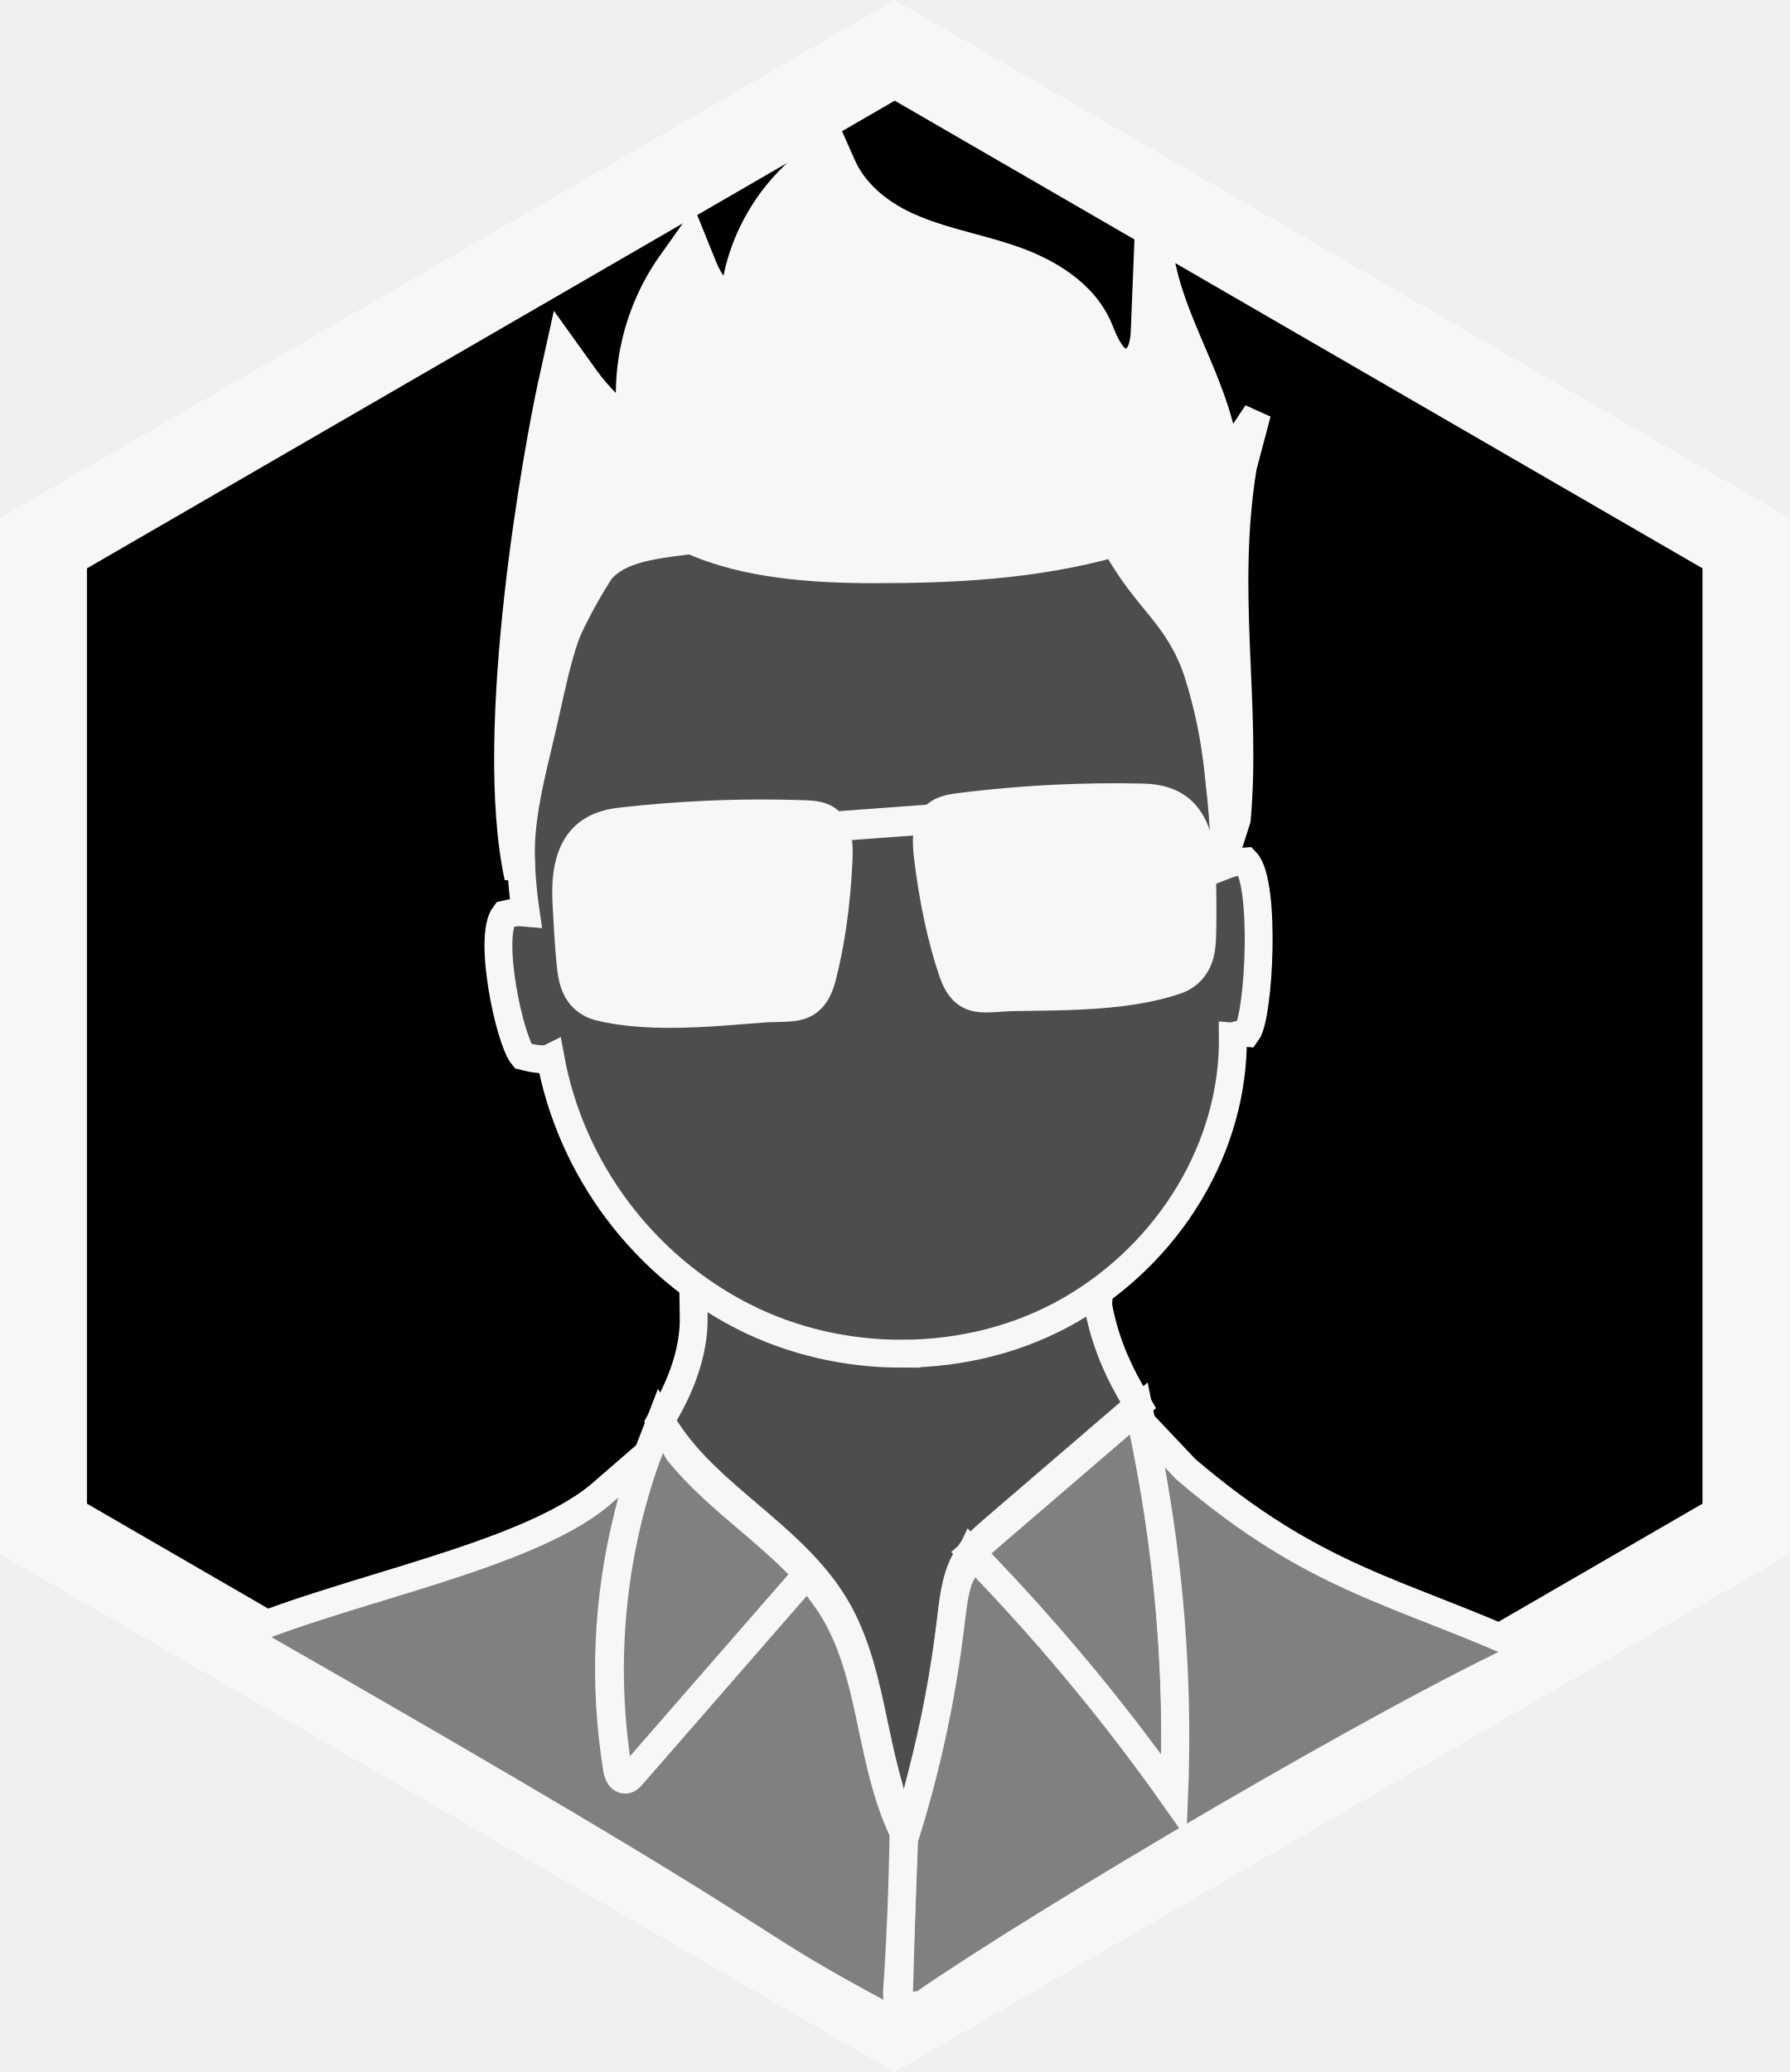
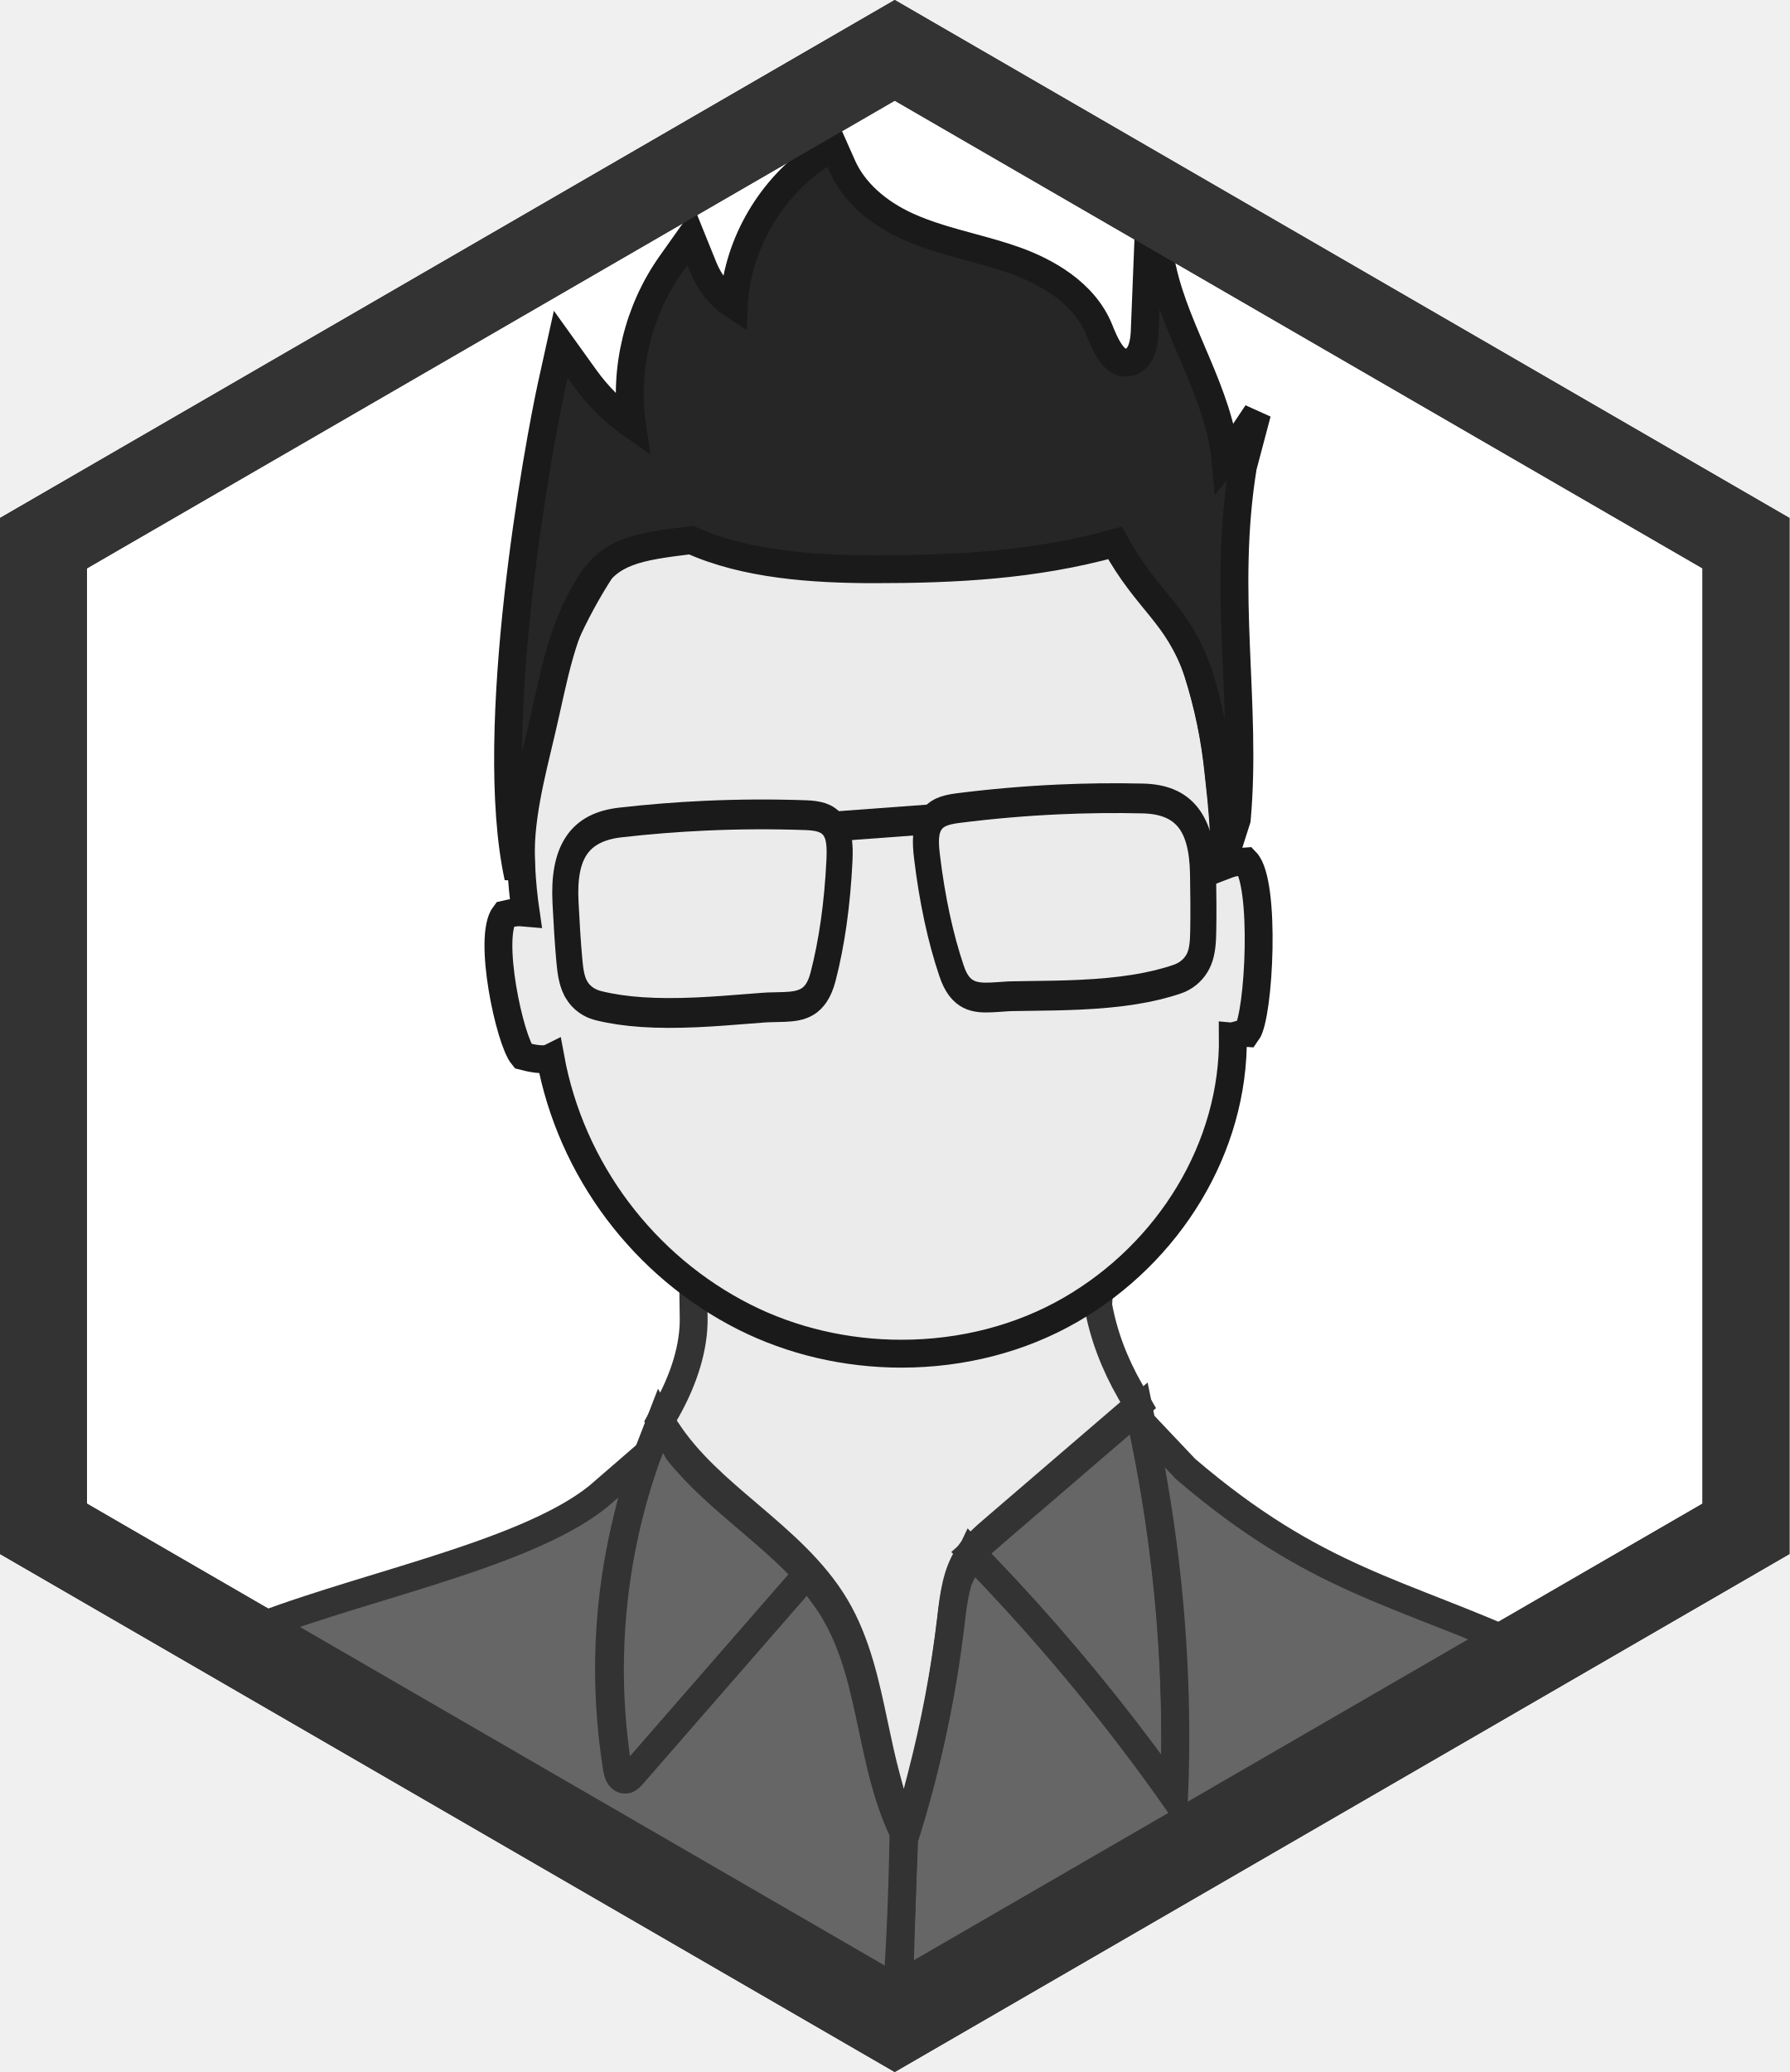
- <svg xmlns="http://www.w3.org/2000/svg" height="446.114pt" viewBox="-89 0 385.326 446.116" width="385.326pt" version="1.1" id="svg28">
+ <svg xmlns="http://www.w3.org/2000/svg" height="381.614pt" viewBox="-89 0 329.615 381.616" width="329.615pt" version="1.1" id="svg28">
  <defs id="defs32" />
-   <path style="fill:#000000;fill-opacity:1;stroke:#f7f7f7;stroke-width:20.134;stroke-miterlimit:4;stroke-dasharray:none;stroke-opacity:1" id="path954" d="M 111.841,459.494 -85.251,345.703 -85.251,118.121 111.841,4.33 308.932,118.121 l 1e-5,227.582 z" transform="matrix(0.9300303,0,0,0.9324921,-0.3520367,6.801864)" />
-   <path d="m 101.736,382.27 c -0.91,-3.387 -1.629,-6.781 -2.391,-10.375 l -0.121,-0.562 c -1.832,-8.684 -3.727,-17.656 -8.297,-25.371 -4.648,-7.852 -11.789,-13.938 -18.699,-19.824 -6.723,-5.715 -13.059,-11.105 -17.668,-18.156 l -1.336,-2.043 1.207,-2.121 c 3.973,-7 6.027,-13.934 5.938,-20.059 l -0.102,-7.027 6.094,3.504 c 0.82,0.469 1.645,0.914 2.457,1.316 10.148,5.16 21.993,8.933 33.711,8.933 12.355,0 24.917,-1.649 35.475,-7.328 1.336,-0.715 3.182,-1.908 4.6,-2.798 l 5.107,-3.168 -0.245,3.823 c 1.113,6.281 3.457,12.551 6.965,18.641 l 1.656,2.871 -31.031,26.66 c -2.039,1.758 -4.094,3.531 -5.562,5.75 -2.547,3.848 -3.105,8.594 -3.648,13.184 l -0.062,0.551 c -1.34,11.281 -3.461,22.562 -6.312,33.566 l -3.797,14.668 z" id="path18" style="fill:#4d4d4d;fill-opacity:1;stroke:#f7f7f7;stroke-width:6;stroke-miterlimit:4;stroke-dasharray:none;stroke-opacity:1" />
-   <path d="m 105.1,291.46 c -11.906,0 -23.622,-2.737 -33.871,-7.918 -21.474,-10.854 -37.266,-31.582 -41.711,-55.801 -1.496,0.746 -4.444,0.008 -5.92,-0.369 -2.867,-3.403 -7.625,-25.656 -3.912,-30.468 1.942,-0.452 2.608,-0.584 4.517,-0.408 -1.906,-12.959 -1.302,-26.729 1.782,-39.86 2.737,-11.641 7.294,-22.604 13.536,-32.585 4.69,-7.505 8.226,-12.429 14.417,-12.429 2.207,0 4.608,0.643 7.789,2.09 11.661,5.298 24.242,7.988 37.38,7.988 15.957,0 32.203,-3.914 48.281,-11.634 l 3.068,-1.474 1.938,2.791 c 7.571,10.897 12.667,21.185 16.53,33.361 2.226,7.01 3.727,14.269 4.456,21.579 0.031,0.394 0.09,0.869 0.16,1.462 1.458,12.752 1.045,16.367 0.608,17.977 l -0.242,0.885 c 2.588,-0.993 2.656,-0.993 5.347,-1.174 4.369,4.497 2.908,33.253 0.243,36.89 -0.438,-0.043 -2.581,0.737 -3.018,0.714 0.308,24.008 -13.761,46.693 -34.958,58.931 -10.71,6.183 -23.306,9.45 -36.421,9.45 z" fill="#ffdac4" id="path16-2" style="fill:#4d4d4d;fill-opacity:1;stroke:#f7f7f7;stroke-width:6;stroke-miterlimit:4;stroke-dasharray:none;stroke-opacity:1" />
-   <path d="M 156.853,377.172 C 146.494,363.317 135.119,349.911 123.049,337.325 l -2.879,-3 3.109,-2.758 c 0.547,-0.488 1.113,-0.98 1.691,-1.477 l 31.227,-26.828 1.359,6.676 c 4.344,21.332 6.527,43.145 6.5,64.844 l -0.016,12 z m 0,0" fill="#b2eaf9" id="path2" style="fill:#808080;fill-opacity:1;stroke:#f7f7f7;stroke-width:6;stroke-miterlimit:4;stroke-dasharray:none;stroke-opacity:1" />
-   <path d="m 43.396,376.328 c -2.645,-20.984 -0.297,-42.621 6.801,-62.562 l 3.027,-7.828 3.859,6.664 c 4.352,5.41 9.738,9.992 14.953,14.426 l 0.316,0.273 c 3.504,2.992 6.812,5.816 9.898,8.906 l 2.641,2.641 -40.379,46.34 z" fill="#b2eaf9" id="path4" style="fill:#808080;fill-opacity:1;stroke:#f7f7f7;stroke-width:6;stroke-miterlimit:4;stroke-dasharray:none;stroke-opacity:1" />
-   <path d="m 240.883,355.61 c -28.761,-13.155 -46.336,-15.176 -74.58,-39.313 l -9.086,-9.602 2.238,13.027 c 3.801,22.145 5.289,44.73 4.371,67.148 -11.93,-16.91 -25.285,-33.168 -39.703,-48.32 l -3.953,-4.227 -2.746,5.746 c -0.949,2.91 -1.32,6.121 -1.648,8.918 l -0.07,0.578 c -1.82,15.371 -5.078,30.648 -9.668,45.344 l -0.328,0.738 c -0.278,8.436 -0.301,3.915 -1.204,36.244 -0.138,4.938 1.808,-0.963 4.739,-0.065 26.016,-18.059 101.047,-62.38 131.639,-76.217 z" fill="#5bd0fc" id="path22" style="fill:#808080;fill-opacity:1;stroke:#f7f7f7;stroke-width:6;stroke-miterlimit:4;stroke-dasharray:none;stroke-opacity:1" />
-   <path d="m 105.17,393.715 c -3.156,-6.84 -4.73,-14.281 -6.27,-21.535 -1.914,-9.059 -3.723,-17.613 -8.273,-25.301 -0.746,-1.262 -1.598,-2.52 -2.77,-4.078 l -2.965,-3.953 -37.781,43.352 c -0.492,0.574 -0.938,0.961 -1.402,0.973 h -0.121 c -0.855,0 -1.488,-0.859 -1.73,-2.363 -2.922,-18.238 -2.113,-36.598 2.402,-54.57 l 3.086,-12.297 -9.582,8.297 c -16.335,13.129 -54.244,19.925 -77.203,29.753 129.488,73.936 100.516,61.659 141.102,83.284 1.83,1.137 0.34,-4.327 0.493,-6.539 0.737,-10.641 1.211,-22.031 1.396,-34.194 z" fill="#5bd0fc" id="path24" style="fill:#808080;fill-opacity:1;stroke:#f7f7f7;stroke-width:6;stroke-miterlimit:4;stroke-dasharray:none;stroke-opacity:1" />
-   <path d="M 22.609,188.875 C 15.696,157.006 26.98,95.781 29.813,82.845 l 1.93,-8.729 5.212,7.263 c 2.823,3.934 6.23,7.314 10.129,10.047 -1.731,-11.973 1.322,-24.581 8.433,-34.608 l 4.222,-5.957 2.737,6.768 c 1.345,3.329 3.665,6.195 6.538,8.078 0.581,-12.211 7.22,-24.3 17.388,-31.567 l 3.984,-2.846 1.988,4.476 c 2.374,5.345 7.365,9.949 14.051,12.971 4.3,1.949 8.932,3.212 13.411,4.429 l 0.109,0.031 c 3.583,0.967 6.573,1.793 9.61,2.873 6.491,2.327 14.905,6.819 18.187,15.025 0.904,2.265 2.788,6.975 5.528,6.975 0.281,0 0.585,-0.039 0.912,-0.117 2.542,-0.608 3.205,-3.91 3.31,-6.573 l 1.01,-25.333 2.831,12.031 c 3.052,13.746 12.211,26.624 13.552,40.936 l 0.351,-0.429 6.456,-9.661 -3.069,11.587 c -4.417,27.189 0.915,50.988 -1.306,75.886 l -2.225,6.967 -0.83,-9.251 c -0.183,-2.082 -0.394,-4.121 -0.639,-6.226 l -0.156,-1.404 c -0.729,-7.357 -2.226,-14.62 -4.464,-21.684 -4.646,-13.043 -10.79,-14.951 -17.907,-27.901 -17.502,4.865 -34.761,5.657 -51.763,5.661 -13.146,0 -27.841,-0.979 -39.479,-6.269 -11.817,1.44 -17.382,2.368 -21.863,9.503 -6.253,10.023 -7.616,19.72 -10.349,31.338 -2.327,9.922 -4.955,19.555 -4.444,29.465 z" fill="#644c4c" id="path10-1" style="fill:#f7f7f7;fill-opacity:1;stroke:#f7f7f7;stroke-width:6;stroke-miterlimit:4;stroke-dasharray:none;stroke-opacity:1" />
-   <g id="g961" transform="matrix(0.9991935,-0.04592853,0.04015276,1.142923,-68.43132,28.25139)" style="fill:#f7f7f7;fill-opacity:1;stroke:#f7f7f7;stroke-width:5.61;stroke-miterlimit:4;stroke-dasharray:none;stroke-opacity:1">
-     <path style="fill:#f7f7f7;fill-opacity:1;stroke:#f7f7f7;stroke-width:5.61;stroke-linecap:butt;stroke-linejoin:miter;stroke-miterlimit:4;stroke-dasharray:none;stroke-opacity:1" d="m 153.6,137.142 20.669,-0.503 z" id="path929" />
-     <path d="m 125.962,134.008 c -6.074,0 -12.214,0.183 -18.261,0.543 -8.782,0.517 -12.609,5.025 -12.406,14.617 0.074,3.886 0.16,7.393 0.387,10.94 0.121,1.834 0.294,3.599 1.084,5.112 l 0.098,0.187 0.113,0.174 c 0.086,0.143 0.207,0.335 0.356,0.53 1.28,1.73 3.244,2.447 4.301,2.712 5.53,1.43 12.269,2.095 21.196,2.095 3.734,0 7.404,-0.109 10.954,-0.213 l 3.276,-0.091 c 0.356,-0.009 0.701,-0.013 1.033,-0.013 0.657,0 1.288,0.017 1.902,0.035 0.63,0.017 1.162,0.026 1.648,0.026 3.644,0 6.794,-0.4 8.481,-5.285 2.164,-6.324 3.651,-13.648 4.426,-21.776 0.301,-3.138 0.067,-4.899 -0.841,-6.289 l -0.11,-0.17 -0.129,-0.161 c -1.245,-1.565 -3.158,-2.004 -5.851,-2.204 -7.142,-0.509 -14.429,-0.769 -21.658,-0.769 z m 0,0" id="path20" style="fill:#f7f7f7;fill-opacity:1;stroke:#f7f7f7;stroke-width:5.61;stroke-miterlimit:4;stroke-dasharray:none;stroke-opacity:1" />
-     <path d="m 202.057,134.004 c -7.221,0 -14.515,0.261 -21.693,0.769 -2.767,0.209 -4.72,0.669 -5.949,2.325 -1.198,1.63 -1.264,3.777 -1.002,6.507 0.791,8.145 2.282,15.469 4.438,21.763 1.644,4.894 4.798,5.294 8.442,5.294 0.434,0 0.92,-0.009 1.452,-0.017 l 0.18,-0.004 c 0.669,-0.022 1.295,-0.039 1.949,-0.039 0.333,0 0.673,0.004 1.025,0.017 l 3.264,0.087 c 3.577,0.104 7.248,0.213 10.978,0.213 8.923,0 15.662,-0.665 21.204,-2.095 1.796,-0.452 3.346,-1.443 4.336,-2.782 0.168,-0.217 0.36,-0.517 0.524,-0.83 0.787,-1.504 0.959,-3.273 1.076,-5.098 0.235,-3.603 0.317,-7.289 0.399,-10.853 0.204,-9.684 -3.628,-14.191 -12.418,-14.709 -6.007,-0.365 -12.132,-0.548 -18.206,-0.548 z m 0,0" id="path22-9" style="fill:#f7f7f7;fill-opacity:1;stroke:#f7f7f7;stroke-width:5.61;stroke-miterlimit:4;stroke-dasharray:none;stroke-opacity:1" />
+   <path style="fill:#ffffff;fill-opacity:1;stroke:#333333;stroke-width:20.134;stroke-miterlimit:4;stroke-dasharray:none;stroke-opacity:1" id="path954" d="M 111.841,459.494 -85.251,345.703 -85.251,118.121 111.841,4.33 308.932,118.121 l 1e-5,227.582 z" transform="matrix(0.7955647,0,0,0.7976706,-13.16907,5.81844)" />
+   <path d="m 74.159,327 c -0.779,-2.897 -1.393,-5.801 -2.045,-8.875 l -0.104,-0.481 c -1.567,-7.428 -3.188,-15.103 -7.097,-21.703 -3.976,-6.716 -10.085,-11.922 -15.996,-16.958 -5.751,-4.889 -11.171,-9.5 -15.114,-15.531 l -1.143,-1.748 1.033,-1.814 c 3.398,-5.988 5.156,-11.919 5.079,-17.158 l -0.087,-6.011 5.213,2.997 c 0.702,0.401 1.407,0.782 2.102,1.126 8.681,4.414 18.813,7.641 28.837,7.641 10.569,0 21.314,-1.41 30.346,-6.269 1.143,-0.611 2.722,-1.632 3.935,-2.394 l 4.368,-2.71 -0.209,3.27 c 0.952,5.373 2.957,10.736 5.958,15.946 l 1.417,2.456 -26.545,22.806 c -1.744,1.504 -3.502,3.021 -4.758,4.919 -2.179,3.291 -2.656,7.351 -3.121,11.277 l -0.053,0.471 c -1.146,9.65 -2.961,19.3 -5.4,28.713 l -3.248,12.547 z" id="path18" style="fill:#ebebeb;fill-opacity:1;stroke:#333333;stroke-width:5.133;stroke-miterlimit:4;stroke-dasharray:none;stroke-opacity:1" />
+   <path d="m 77.037,249.32 c -10.185,0 -20.207,-2.341 -28.974,-6.773 -18.369,-9.285 -31.878,-27.016 -35.68,-47.733 -1.28,0.638 -3.802,0.007 -5.064,-0.315 -2.452,-2.911 -6.523,-21.947 -3.347,-26.063 1.661,-0.386 2.231,-0.499 3.864,-0.349 -1.631,-11.085 -1.114,-22.865 1.524,-34.097 2.341,-9.958 6.24,-19.336 11.579,-27.874 4.012,-6.42 7.037,-10.632 12.333,-10.632 1.888,0 3.942,0.55 6.663,1.788 9.975,4.532 20.737,6.833 31.976,6.833 13.65,0 27.547,-3.348 41.3,-9.952 l 2.625,-1.261 1.657,2.388 c 6.477,9.321 10.835,18.122 14.14,28.537 1.904,5.996 3.188,12.206 3.812,18.459 0.027,0.337 0.077,0.744 0.137,1.251 1.247,10.909 0.894,14 0.52,15.378 l -0.207,0.757 c 2.214,-0.85 2.272,-0.849 4.574,-1.004 3.737,3.847 2.487,28.445 0.208,31.557 -0.375,-0.036 -2.208,0.631 -2.581,0.611 0.263,20.537 -11.771,39.942 -29.904,50.41 -9.161,5.289 -19.936,8.084 -31.155,8.084 z" fill="#ffdac4" id="path16-2" style="fill:#ebebeb;fill-opacity:1;stroke:#1a1a1a;stroke-width:5.133;stroke-miterlimit:4;stroke-dasharray:none;stroke-opacity:1" />
+   <path d="m 121.307,322.64 c -8.862,-11.852 -18.592,-23.32 -28.917,-34.086 l -2.463,-2.566 2.66,-2.359 c 0.468,-0.418 0.952,-0.839 1.447,-1.263 l 26.712,-22.949 1.163,5.711 c 3.716,18.248 5.584,36.907 5.56,55.469 l -0.013,10.265 z m 0,0" fill="#b2eaf9" id="path2" style="fill:#666666;fill-opacity:1;stroke:#333333;stroke-width:5.133;stroke-miterlimit:4;stroke-dasharray:none;stroke-opacity:1" />
+   <path d="m 24.254,321.918 c -2.262,-17.95 -0.254,-36.459 5.818,-53.517 l 2.59,-6.697 3.301,5.701 c 3.722,4.628 8.33,8.547 12.791,12.34 l 0.271,0.234 c 2.997,2.56 5.828,4.975 8.467,7.619 l 2.259,2.259 -34.541,39.64 z" fill="#b2eaf9" id="path4" style="fill:#666666;fill-opacity:1;stroke:#333333;stroke-width:5.133;stroke-miterlimit:4;stroke-dasharray:none;stroke-opacity:1" />
+   <path d="m 193.188,304.195 c -24.603,-11.253 -39.637,-12.982 -63.797,-33.629 l -7.772,-8.213 1.915,11.144 c 3.251,18.943 4.524,38.263 3.739,57.44 -10.205,-14.465 -21.629,-28.372 -33.963,-41.334 l -3.382,-3.615 -2.349,4.915 c -0.812,2.489 -1.129,5.236 -1.41,7.629 l -0.06,0.495 c -1.557,13.149 -4.344,26.217 -8.27,38.788 l -0.281,0.632 c -0.238,7.216 -0.258,3.349 -1.03,31.004 -0.118,4.224 1.546,-0.824 4.054,-0.056 22.254,-15.448 86.437,-53.361 112.606,-65.198 z" fill="#5bd0fc" id="path22" style="fill:#666666;fill-opacity:1;stroke:#333333;stroke-width:5.133;stroke-miterlimit:4;stroke-dasharray:none;stroke-opacity:1" />
+   <path d="m 77.096,336.791 c -2.7,-5.851 -4.047,-12.216 -5.363,-18.422 -1.637,-7.749 -3.184,-15.067 -7.077,-21.643 -0.638,-1.079 -1.367,-2.155 -2.369,-3.488 l -2.536,-3.382 -32.319,37.084 c -0.421,0.491 -0.802,0.822 -1.2,0.832 h -0.104 c -0.732,0 -1.273,-0.735 -1.48,-2.022 -2.499,-15.601 -1.808,-31.306 2.055,-46.68 l 2.64,-10.519 -8.197,7.097 c -13.973,11.231 -46.401,17.044 -66.041,25.452 110.766,63.246 85.983,52.744 120.702,71.243 1.566,0.972 0.291,-3.701 0.422,-5.593 0.63,-9.103 1.036,-18.846 1.194,-29.25 z" fill="#5bd0fc" id="path24" style="fill:#666666;fill-opacity:1;stroke:#333333;stroke-width:5.133;stroke-miterlimit:4;stroke-dasharray:none;stroke-opacity:1" />
+   <path d="M 6.472,161.567 C 0.558,134.306 10.211,81.933 12.635,70.867 l 1.651,-7.467 4.459,6.213 c 2.415,3.365 5.329,6.256 8.664,8.594 -1.481,-10.242 1.131,-21.027 7.214,-29.605 l 3.612,-5.096 2.341,5.79 c 1.151,2.848 3.135,5.299 5.593,6.91 0.497,-10.445 6.176,-20.787 14.874,-27.003 l 3.408,-2.435 1.701,3.829 c 2.031,4.572 6.3,8.511 12.019,11.095 3.678,1.667 7.64,2.748 11.472,3.789 l 0.093,0.027 c 3.065,0.827 5.623,1.534 8.221,2.458 5.553,1.991 12.75,5.833 15.558,12.853 0.774,1.938 2.385,5.966 4.729,5.966 0.24,0 0.5,-0.033 0.78,-0.1 2.174,-0.52 2.741,-3.345 2.831,-5.623 l 0.864,-21.671 2.422,10.291 c 2.611,11.758 10.445,22.775 11.592,35.017 l 0.3,-0.367 5.523,-8.264 -2.626,9.912 c -3.778,23.258 0.782,43.616 -1.118,64.914 l -1.903,5.96 -0.71,-7.914 c -0.157,-1.781 -0.337,-3.525 -0.547,-5.326 l -0.133,-1.201 c -0.624,-6.293 -1.904,-12.506 -3.819,-18.549 -3.974,-11.158 -9.23,-12.789 -15.318,-23.867 -14.972,4.161 -29.735,4.839 -44.279,4.843 -11.246,0 -23.816,-0.837 -33.771,-5.363 -10.109,1.231 -14.869,2.026 -18.702,8.129 -5.349,8.574 -6.515,16.869 -8.853,26.807 -1.991,8.488 -4.239,16.727 -3.802,25.205 z" fill="#644c4c" id="path10-1" style="fill:#262626;fill-opacity:1;stroke:#1a1a1a;stroke-width:5.133;stroke-miterlimit:4;stroke-dasharray:none;stroke-opacity:1" />
+   <g id="g961" transform="matrix(0.8547282,-0.0392881,0.0343474,0.9776767,-71.40533,24.16676)" style="fill:none;fill-opacity:1;stroke:#1a1a1a;stroke-width:5.61;stroke-miterlimit:4;stroke-dasharray:none;stroke-opacity:1">
+     <path style="fill:none;fill-opacity:1;stroke:#1a1a1a;stroke-width:5.61;stroke-linecap:butt;stroke-linejoin:miter;stroke-miterlimit:4;stroke-dasharray:none;stroke-opacity:1" d="m 153.6,137.142 20.669,-0.503 z" id="path929" />
+     <path d="m 125.962,134.008 c -6.074,0 -12.214,0.183 -18.261,0.543 -8.782,0.517 -12.609,5.025 -12.406,14.617 0.074,3.886 0.16,7.393 0.387,10.94 0.121,1.834 0.294,3.599 1.084,5.112 l 0.098,0.187 0.113,0.174 c 0.086,0.143 0.207,0.335 0.356,0.53 1.28,1.73 3.244,2.447 4.301,2.712 5.53,1.43 12.269,2.095 21.196,2.095 3.734,0 7.404,-0.109 10.954,-0.213 l 3.276,-0.091 c 0.356,-0.009 0.701,-0.013 1.033,-0.013 0.657,0 1.288,0.017 1.902,0.035 0.63,0.017 1.162,0.026 1.648,0.026 3.644,0 6.794,-0.4 8.481,-5.285 2.164,-6.324 3.651,-13.648 4.426,-21.776 0.301,-3.138 0.067,-4.899 -0.841,-6.289 l -0.11,-0.17 -0.129,-0.161 c -1.245,-1.565 -3.158,-2.004 -5.851,-2.204 -7.142,-0.509 -14.429,-0.769 -21.658,-0.769 z m 0,0" id="path20" style="fill:none;fill-opacity:1;stroke:#1a1a1a;stroke-width:5.61;stroke-miterlimit:4;stroke-dasharray:none;stroke-opacity:1" />
+     <path d="m 202.057,134.004 c -7.221,0 -14.515,0.261 -21.693,0.769 -2.767,0.209 -4.72,0.669 -5.949,2.325 -1.198,1.63 -1.264,3.777 -1.002,6.507 0.791,8.145 2.282,15.469 4.438,21.763 1.644,4.894 4.798,5.294 8.442,5.294 0.434,0 0.92,-0.009 1.452,-0.017 l 0.18,-0.004 c 0.669,-0.022 1.295,-0.039 1.949,-0.039 0.333,0 0.673,0.004 1.025,0.017 l 3.264,0.087 c 3.577,0.104 7.248,0.213 10.978,0.213 8.923,0 15.662,-0.665 21.204,-2.095 1.796,-0.452 3.346,-1.443 4.336,-2.782 0.168,-0.217 0.36,-0.517 0.524,-0.83 0.787,-1.504 0.959,-3.273 1.076,-5.098 0.235,-3.603 0.317,-7.289 0.399,-10.853 0.204,-9.684 -3.628,-14.191 -12.418,-14.709 -6.007,-0.365 -12.132,-0.548 -18.206,-0.548 z m 0,0" id="path22-9" style="fill:none;fill-opacity:1;stroke:#1a1a1a;stroke-width:5.61;stroke-miterlimit:4;stroke-dasharray:none;stroke-opacity:1" />
  </g>
+   <path style="fill:none;fill-opacity:1;stroke:#333333;stroke-width:20.134;stroke-miterlimit:4;stroke-dasharray:none;stroke-opacity:1" id="path954-6" d="M 111.841,459.494 -85.251,345.703 -85.251,118.121 111.841,4.33 308.932,118.121 l 1e-5,227.582 z" transform="matrix(0.7955648,0,0,0.7976706,-13.16908,5.818429)" />
</svg>
